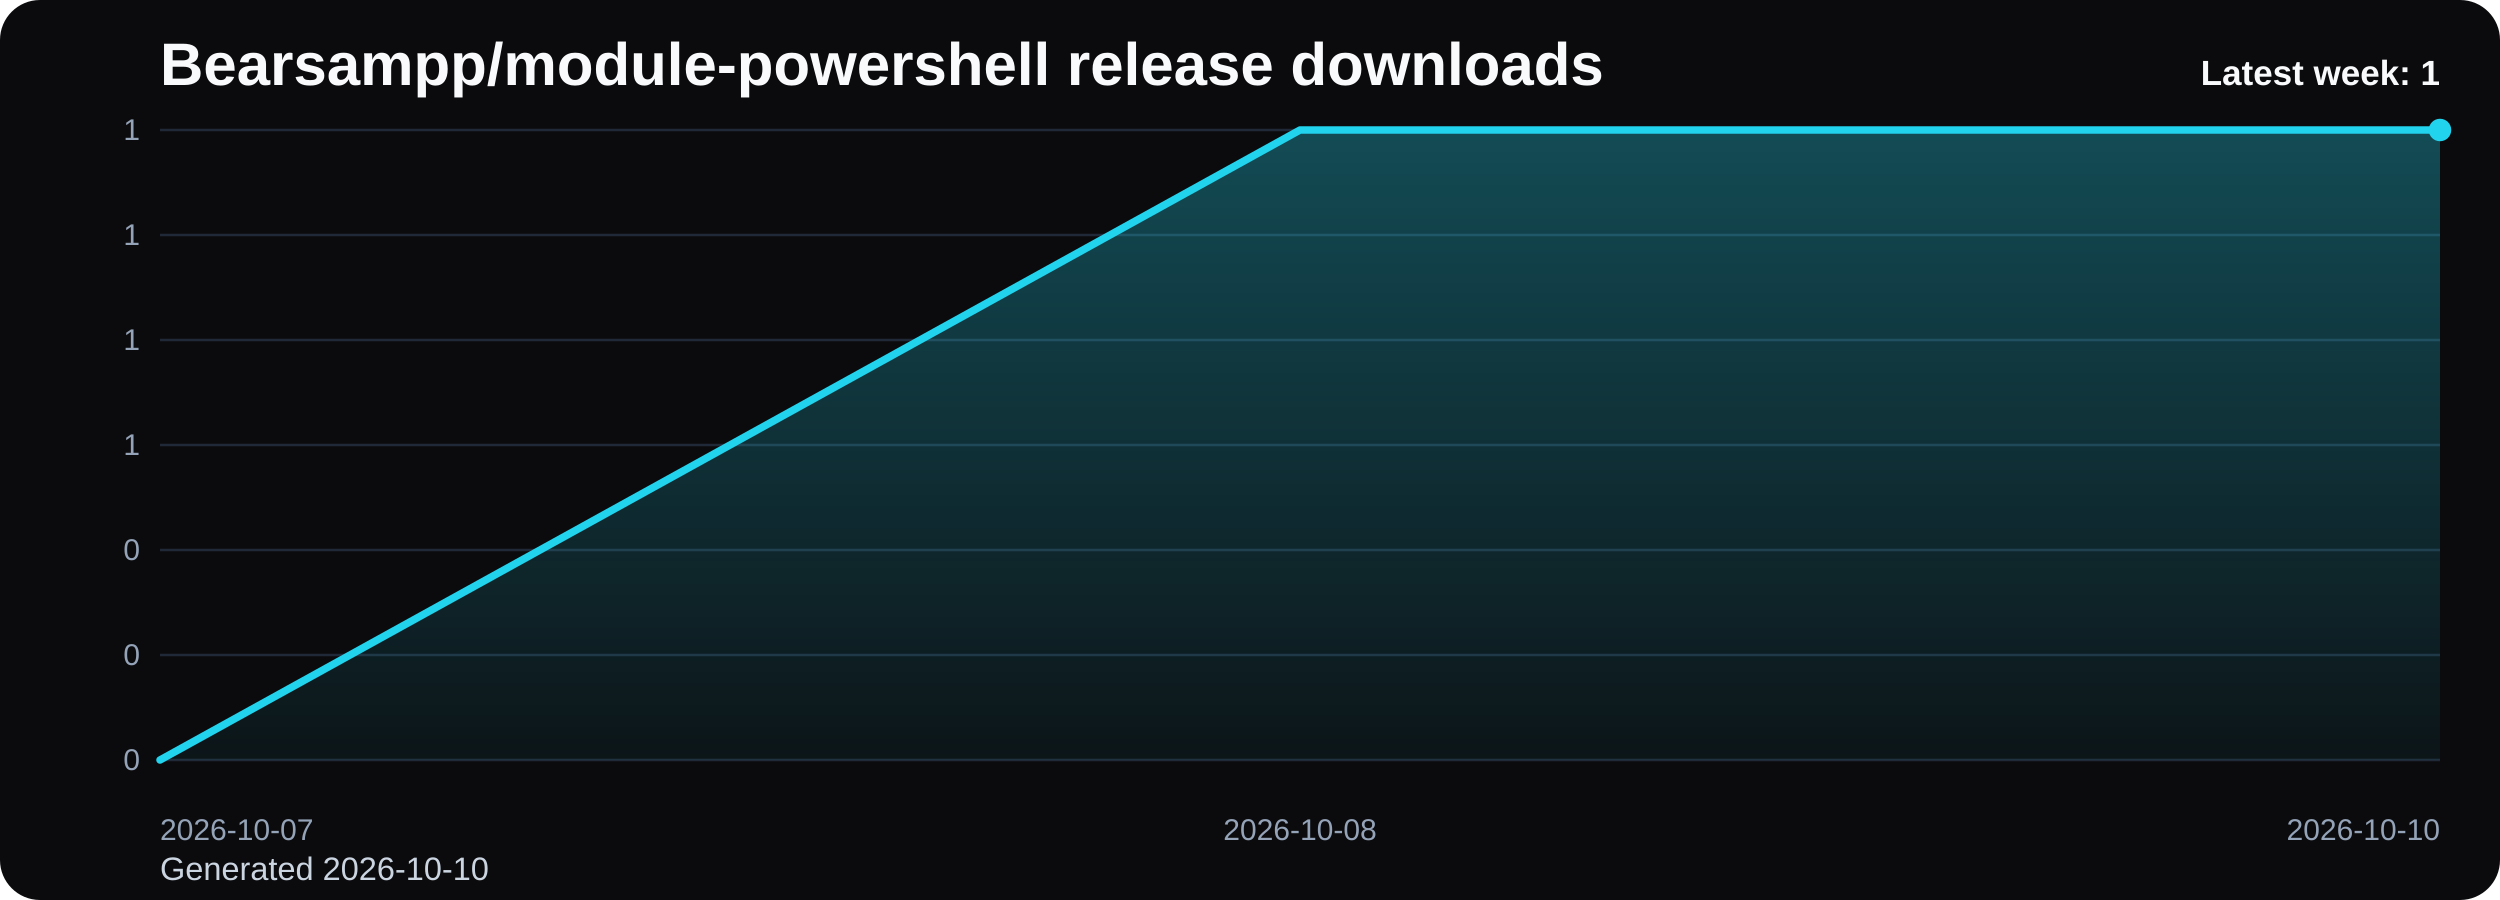
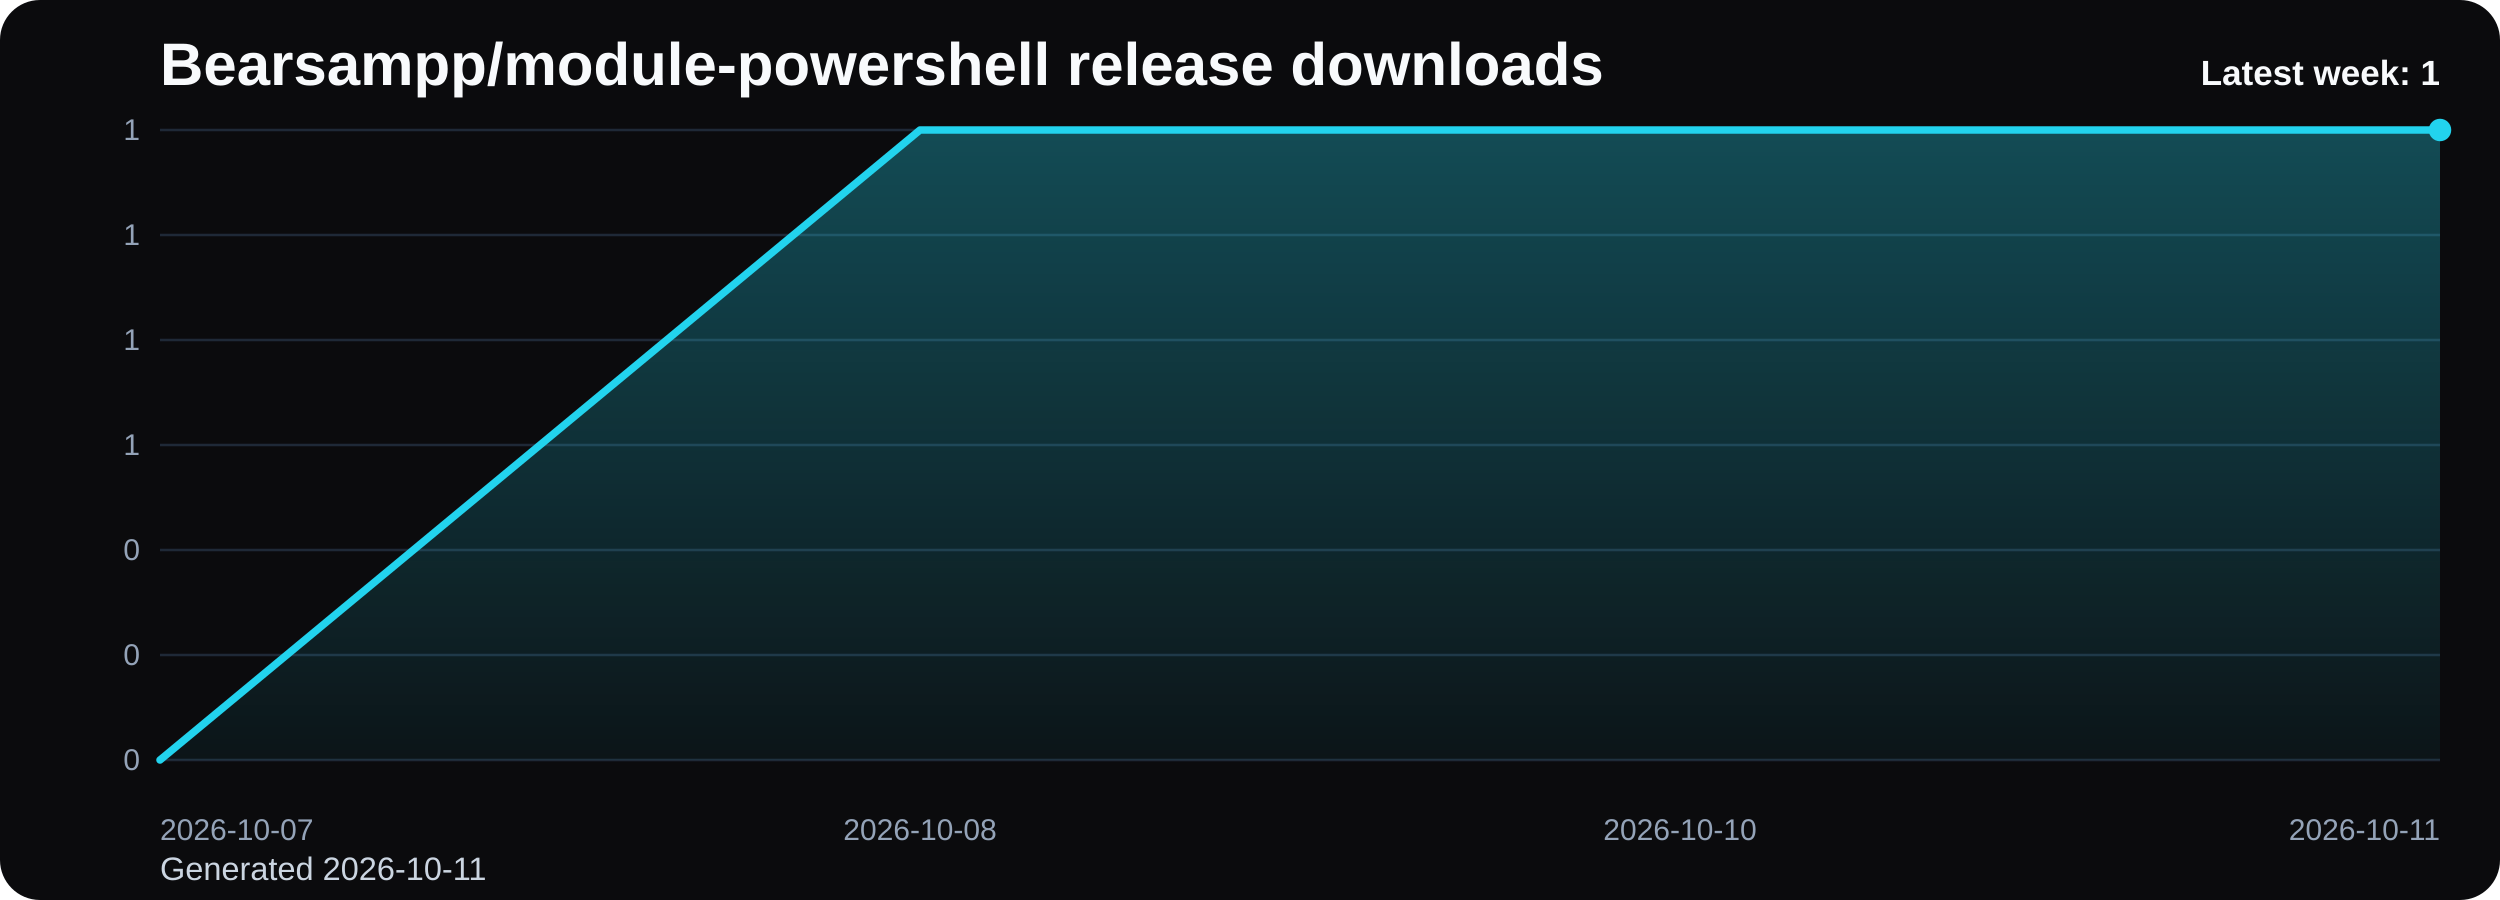
<svg xmlns="http://www.w3.org/2000/svg" viewBox="0 0 1000 360" role="img" aria-label="Bearsampp/module-powershell release downloads chart">
  <defs>
    <linearGradient id="fill-weekly-black" x1="0" y1="0" x2="0" y2="1">
      <stop offset="0%" stop-color="#22d3ee" stop-opacity="0.32" />
      <stop offset="100%" stop-color="#22d3ee" stop-opacity="0.05" />
    </linearGradient>
    <style>
      .bg { fill: #0b0b0d; }
      .title { font: 700 24px Arial, sans-serif; fill: #f8fafc; }
      .sub { font: 400 13px Arial, sans-serif; fill: #cbd5e1; }
      .grid { stroke: #1f2937; stroke-width: 1; }
      .axis { font: 400 12px Arial, sans-serif; fill: #94a3b8; }
      .line { fill: none; stroke: #22d3ee; stroke-width: 3; stroke-linecap: round; stroke-linejoin: round; }
      .dot { fill: #22d3ee; }
      .value { font: 600 11px Arial, sans-serif; fill: #cbd5e1; }
      .latest { font: 700 14px Arial, sans-serif; fill: #f8fafc; }
    </style>
  </defs>
  <rect class="bg" x="0" y="0" width="1000" height="360" rx="16" />
  <text class="title" x="64" y="34">Bearsampp/module-powershell release downloads</text>
-   <text class="sub" x="64" y="352">Generated 2026-10-10</text>
+   <text class="sub" x="64" y="352">Generated 2026-10-11</text>
  <line x1="64" y1="52.00" x2="976" y2="52.00" class="grid" />
  <text x="56" y="56.00" text-anchor="end" class="axis">1</text>
  <line x1="64" y1="94.00" x2="976" y2="94.00" class="grid" />
  <text x="56" y="98.00" text-anchor="end" class="axis">1</text>
  <line x1="64" y1="136.00" x2="976" y2="136.00" class="grid" />
  <text x="56" y="140.00" text-anchor="end" class="axis">1</text>
  <line x1="64" y1="178.00" x2="976" y2="178.00" class="grid" />
  <text x="56" y="182.00" text-anchor="end" class="axis">1</text>
  <line x1="64" y1="220.00" x2="976" y2="220.00" class="grid" />
  <text x="56" y="224.00" text-anchor="end" class="axis">0</text>
  <line x1="64" y1="262.00" x2="976" y2="262.00" class="grid" />
  <text x="56" y="266.00" text-anchor="end" class="axis">0</text>
  <line x1="64" y1="304.00" x2="976" y2="304.00" class="grid" />
  <text x="56" y="308.00" text-anchor="end" class="axis">0</text>
-   <path d="M 64.00 304 L 64.00 304.00 L 520.00 52.00 L 976.00 52.00 L 976.00 304 Z" fill="url(#fill-weekly-black)" />
-   <polyline class="line" points="64.00,304.00 520.00,52.00 976.00,52.00" />
+   <path d="M 64.00 304 L 64.00 304.00 L 368.00 52.00 L 672.00 52.00 L 976.00 52.00 L 976.00 304 Z" fill="url(#fill-weekly-black)" />
+   <polyline class="line" points="64.00,304.00 368.00,52.00 672.00,52.00 976.00,52.00" />
  <circle class="dot" cx="976.00" cy="52.00" r="4.5" />
  <text class="axis" x="64.00" y="336" text-anchor="start">2026-10-07</text>
-   <text class="axis" x="520.00" y="336" text-anchor="middle">2026-10-08</text>
-   <text class="axis" x="976.00" y="336" text-anchor="end">2026-10-10</text>
+   <text class="axis" x="368.00" y="336" text-anchor="middle">2026-10-08</text>
+   <text class="axis" x="672.00" y="336" text-anchor="middle">2026-10-10</text>
+   <text class="axis" x="976.00" y="336" text-anchor="end">2026-10-11</text>
  <text class="latest" x="976" y="34" text-anchor="end">Latest week: 1</text>
</svg>
